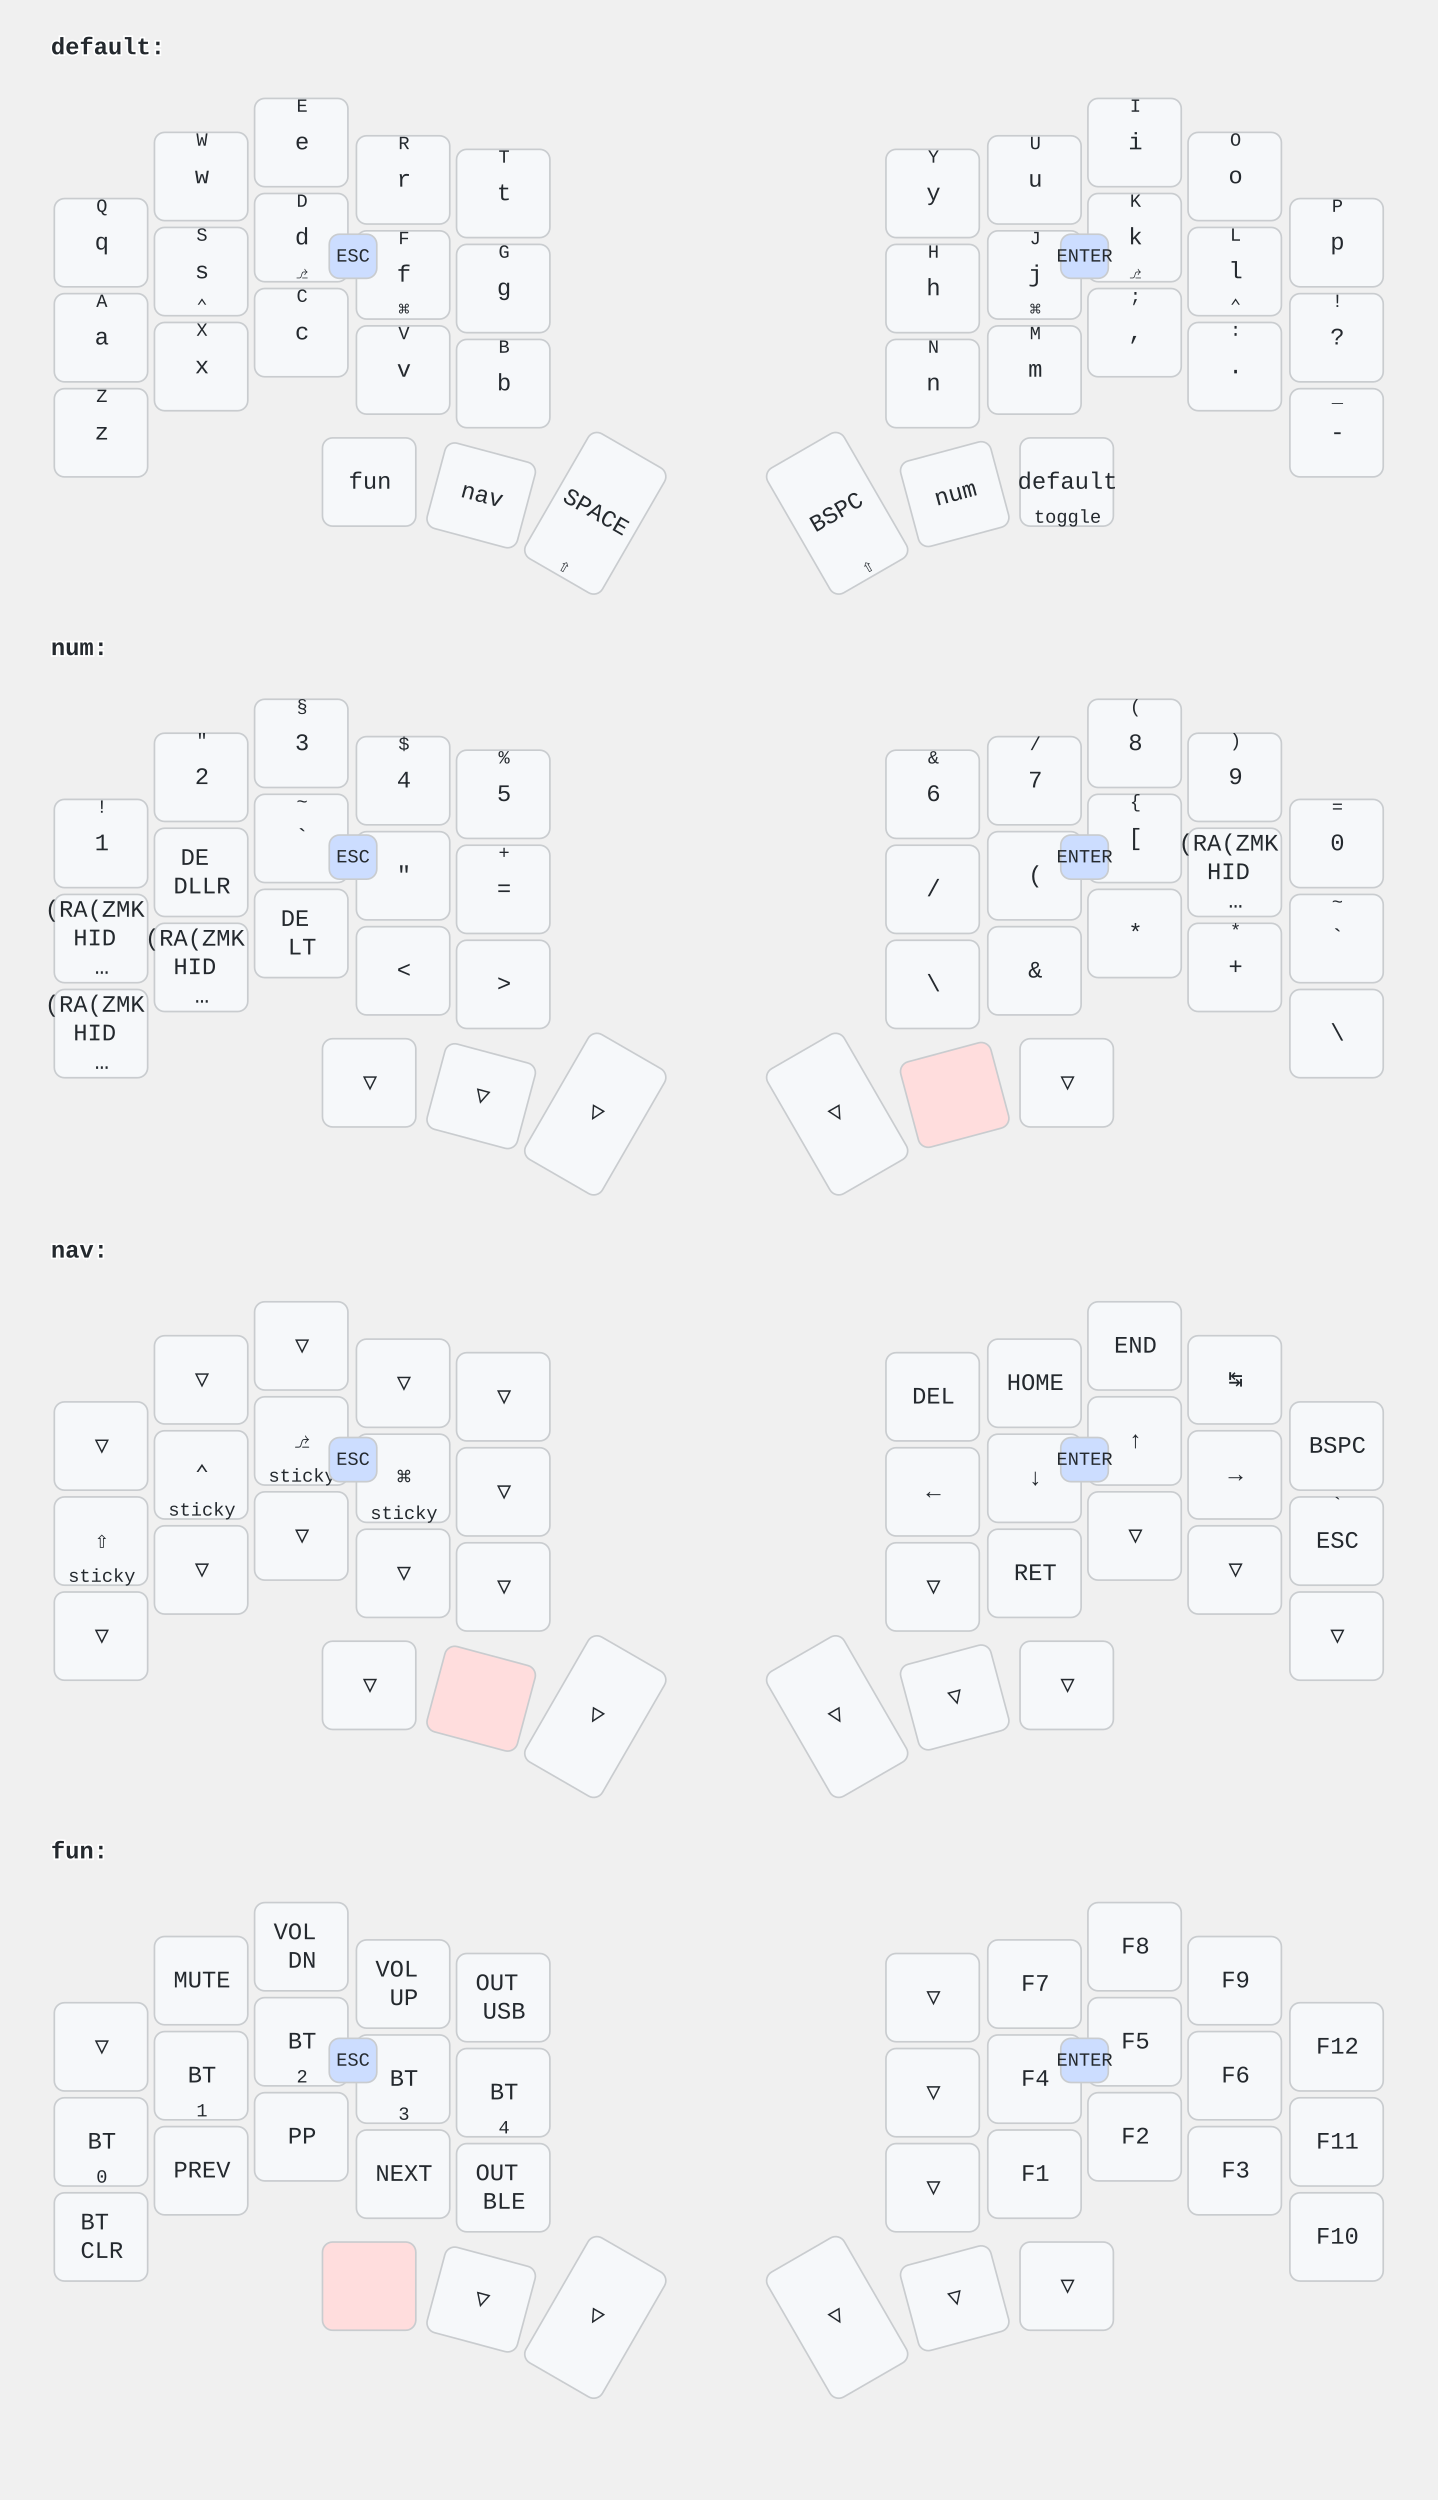
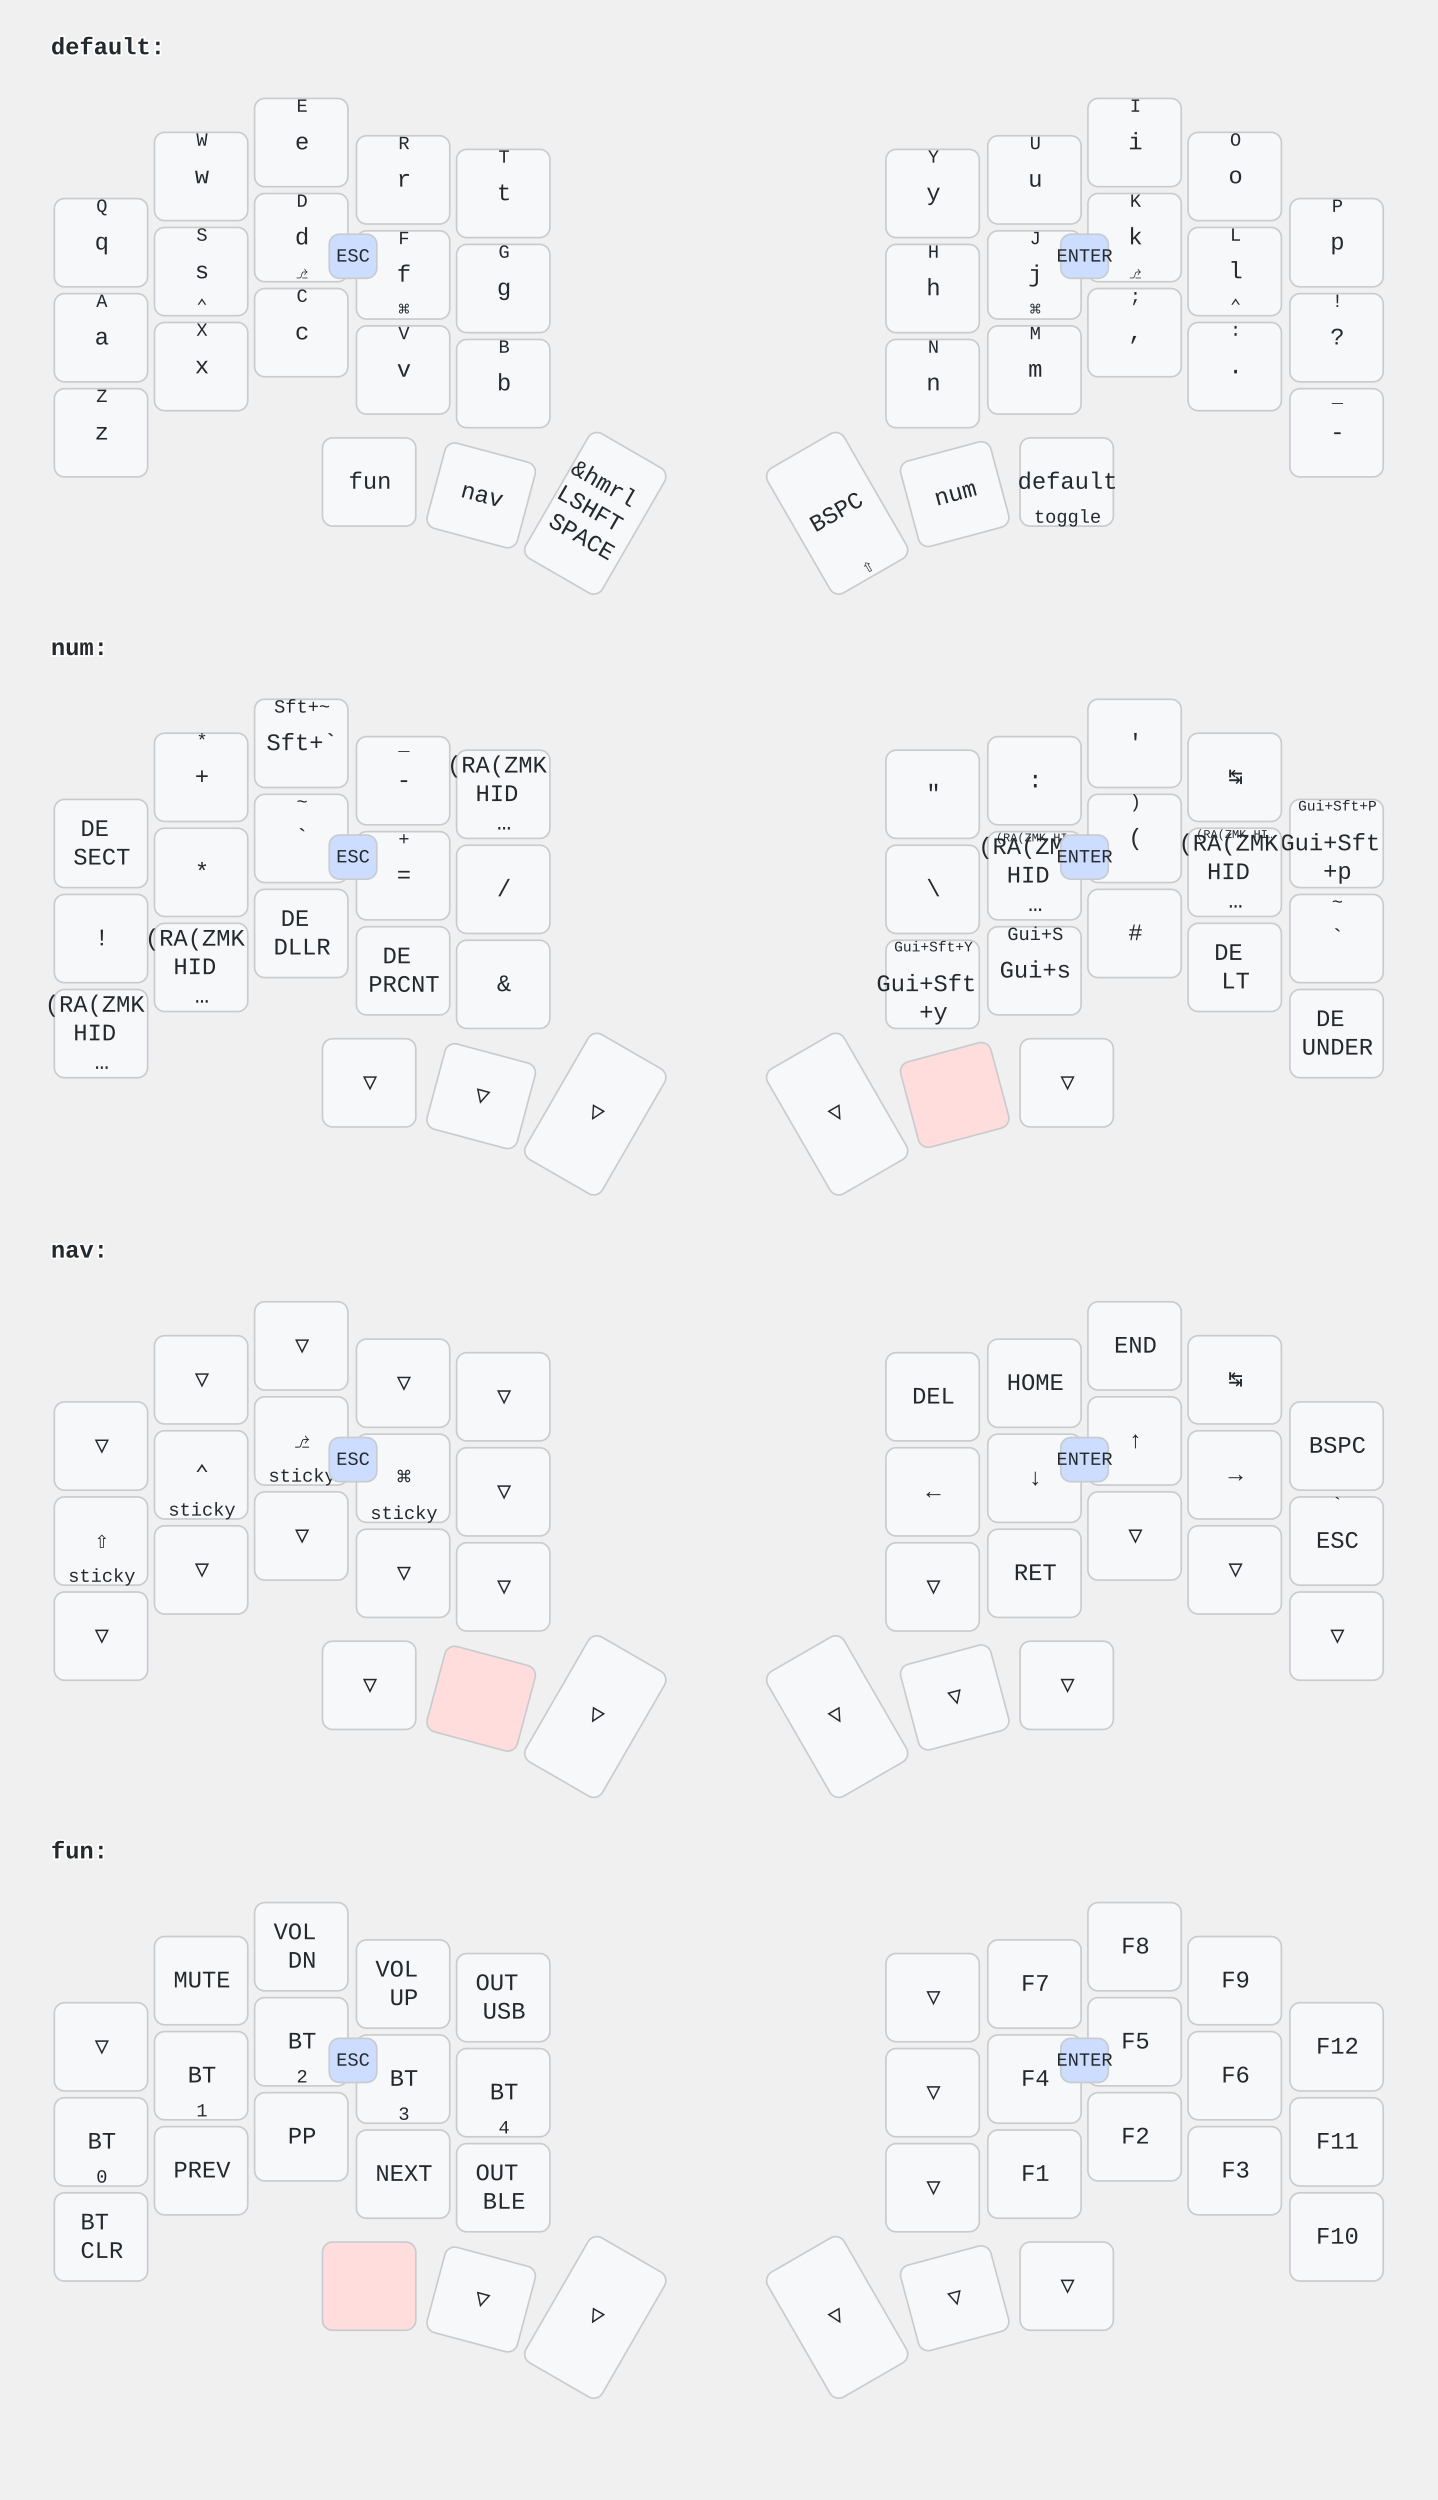
<svg xmlns="http://www.w3.org/2000/svg" width="847" height="1473" viewBox="0 0 847 1473" class="keymap">
  <style>/* font and background color specifications */
svg {
    font-family: SFMono-Regular,Consolas,Liberation Mono,Menlo,monospace;
    font-size: 14px;
    font-kerning: normal;
    text-rendering: optimizeLegibility;
    fill: #24292e;
}

/* default key styling */
rect {
    fill: #f6f8fa;
    stroke: #c9cccf;
    stroke-width: 1;
}

/* color accent for combo boxes */
rect.combo {
    fill: #cdf;
}

/* color accent for held keys */
rect.held, rect.combo.held {
    fill: #fdd;
}

/* color accent for ghost (optional) keys */
rect.ghost, rect.combo.ghost {
    fill: #ddd;
}

text {
    text-anchor: middle;
    dominant-baseline: middle;
}

/* styling for layer labels */
text.label {
    font-weight: bold;
    text-anchor: start;
    stroke: white;
    stroke-width: 2;
    paint-order: stroke;
}

/* styling for combo tap, and key hold/shifted label text */
text.combo, text.hold, text.shifted {
    font-size: 11px;
}

text.hold {
    text-anchor: middle;
    dominant-baseline: auto;
}

text.shifted {
    text-anchor: middle;
    dominant-baseline: hanging;
}

/* styling for hold/shifted label text in combo box */
text.combo.hold, text.combo.shifted {
    font-size: 8px;
}

/* styling for combo dendrons */
path {
    stroke-width: 1;
    stroke: gray;
    fill: none;
}
</style>
  <g transform="translate(30, 0)" class="layer-default">
    <text x="0" y="28" class="label" id="default">default:</text>
    <g transform="translate(0, 56)">
      <g transform="translate(30, 87)" class="key keypos-0">
        <rect rx="6" ry="6" x="-28" y="-26" width="55" height="52" class="key" />
        <text x="0" y="0" class="key tap">q</text>
        <text x="0" y="-24" class="key shifted">Q</text>
      </g>
      <g transform="translate(89, 48)" class="key keypos-1">
        <rect rx="6" ry="6" x="-28" y="-26" width="55" height="52" class="key" />
        <text x="0" y="0" class="key tap">w</text>
        <text x="0" y="-24" class="key shifted">W</text>
      </g>
      <g transform="translate(148, 28)" class="key keypos-2">
        <rect rx="6" ry="6" x="-28" y="-26" width="55" height="52" class="key" />
        <text x="0" y="0" class="key tap">e</text>
        <text x="0" y="-24" class="key shifted">E</text>
      </g>
      <g transform="translate(208, 50)" class="key keypos-3">
        <rect rx="6" ry="6" x="-28" y="-26" width="55" height="52" class="key" />
        <text x="0" y="0" class="key tap">r</text>
        <text x="0" y="-24" class="key shifted">R</text>
      </g>
      <g transform="translate(267, 58)" class="key keypos-4">
        <rect rx="6" ry="6" x="-28" y="-26" width="55" height="52" class="key" />
        <text x="0" y="0" class="key tap">t</text>
        <text x="0" y="-24" class="key shifted">T</text>
      </g>
      <g transform="translate(520, 58)" class="key keypos-5">
        <rect rx="6" ry="6" x="-28" y="-26" width="55" height="52" class="key" />
        <text x="0" y="0" class="key tap">y</text>
        <text x="0" y="-24" class="key shifted">Y</text>
      </g>
      <g transform="translate(580, 50)" class="key keypos-6">
        <rect rx="6" ry="6" x="-28" y="-26" width="55" height="52" class="key" />
        <text x="0" y="0" class="key tap">u</text>
        <text x="0" y="-24" class="key shifted">U</text>
      </g>
      <g transform="translate(639, 28)" class="key keypos-7">
        <rect rx="6" ry="6" x="-28" y="-26" width="55" height="52" class="key" />
        <text x="0" y="0" class="key tap">i</text>
        <text x="0" y="-24" class="key shifted">I</text>
      </g>
      <g transform="translate(698, 48)" class="key keypos-8">
        <rect rx="6" ry="6" x="-28" y="-26" width="55" height="52" class="key" />
        <text x="0" y="0" class="key tap">o</text>
        <text x="0" y="-24" class="key shifted">O</text>
      </g>
      <g transform="translate(758, 87)" class="key keypos-9">
        <rect rx="6" ry="6" x="-28" y="-26" width="55" height="52" class="key" />
        <text x="0" y="0" class="key tap">p</text>
        <text x="0" y="-24" class="key shifted">P</text>
      </g>
      <g transform="translate(30, 143)" class="key keypos-10">
        <rect rx="6" ry="6" x="-28" y="-26" width="55" height="52" class="key" />
        <text x="0" y="0" class="key tap">a</text>
        <text x="0" y="-24" class="key shifted">A</text>
      </g>
      <g transform="translate(89, 104)" class="key keypos-11">
        <rect rx="6" ry="6" x="-28" y="-26" width="55" height="52" class="key" />
        <text x="0" y="0" class="key tap">s</text>
        <text x="0" y="24" class="key hold">⌃</text>
        <text x="0" y="-24" class="key shifted">S</text>
      </g>
      <g transform="translate(148, 84)" class="key keypos-12">
        <rect rx="6" ry="6" x="-28" y="-26" width="55" height="52" class="key" />
        <text x="0" y="0" class="key tap">d</text>
        <text x="0" y="24" class="key hold">⎇</text>
        <text x="0" y="-24" class="key shifted">D</text>
      </g>
      <g transform="translate(208, 106)" class="key keypos-13">
        <rect rx="6" ry="6" x="-28" y="-26" width="55" height="52" class="key" />
        <text x="0" y="0" class="key tap">f</text>
        <text x="0" y="24" class="key hold">⌘</text>
        <text x="0" y="-24" class="key shifted">F</text>
      </g>
      <g transform="translate(267, 114)" class="key keypos-14">
        <rect rx="6" ry="6" x="-28" y="-26" width="55" height="52" class="key" />
        <text x="0" y="0" class="key tap">g</text>
        <text x="0" y="-24" class="key shifted">G</text>
      </g>
      <g transform="translate(520, 114)" class="key keypos-15">
        <rect rx="6" ry="6" x="-28" y="-26" width="55" height="52" class="key" />
        <text x="0" y="0" class="key tap">h</text>
        <text x="0" y="-24" class="key shifted">H</text>
      </g>
      <g transform="translate(580, 106)" class="key keypos-16">
        <rect rx="6" ry="6" x="-28" y="-26" width="55" height="52" class="key" />
        <text x="0" y="0" class="key tap">j</text>
        <text x="0" y="24" class="key hold">⌘</text>
        <text x="0" y="-24" class="key shifted">J</text>
      </g>
      <g transform="translate(639, 84)" class="key keypos-17">
        <rect rx="6" ry="6" x="-28" y="-26" width="55" height="52" class="key" />
        <text x="0" y="0" class="key tap">k</text>
        <text x="0" y="24" class="key hold">⎇</text>
        <text x="0" y="-24" class="key shifted">K</text>
      </g>
      <g transform="translate(698, 104)" class="key keypos-18">
        <rect rx="6" ry="6" x="-28" y="-26" width="55" height="52" class="key" />
        <text x="0" y="0" class="key tap">l</text>
        <text x="0" y="24" class="key hold">⌃</text>
        <text x="0" y="-24" class="key shifted">L</text>
      </g>
      <g transform="translate(758, 143)" class="key keypos-19">
        <rect rx="6" ry="6" x="-28" y="-26" width="55" height="52" class="key" />
        <text x="0" y="0" class="key tap">?</text>
        <text x="0" y="-24" class="key shifted">!</text>
      </g>
      <g transform="translate(30, 199)" class="key keypos-20">
        <rect rx="6" ry="6" x="-28" y="-26" width="55" height="52" class="key" />
        <text x="0" y="0" class="key tap">z</text>
        <text x="0" y="-24" class="key shifted">Z</text>
      </g>
      <g transform="translate(89, 160)" class="key keypos-21">
        <rect rx="6" ry="6" x="-28" y="-26" width="55" height="52" class="key" />
        <text x="0" y="0" class="key tap">x</text>
        <text x="0" y="-24" class="key shifted">X</text>
      </g>
      <g transform="translate(148, 140)" class="key keypos-22">
        <rect rx="6" ry="6" x="-28" y="-26" width="55" height="52" class="key" />
        <text x="0" y="0" class="key tap">c</text>
        <text x="0" y="-24" class="key shifted">C</text>
      </g>
      <g transform="translate(208, 162)" class="key keypos-23">
        <rect rx="6" ry="6" x="-28" y="-26" width="55" height="52" class="key" />
        <text x="0" y="0" class="key tap">v</text>
        <text x="0" y="-24" class="key shifted">V</text>
      </g>
      <g transform="translate(267, 170)" class="key keypos-24">
        <rect rx="6" ry="6" x="-28" y="-26" width="55" height="52" class="key" />
        <text x="0" y="0" class="key tap">b</text>
        <text x="0" y="-24" class="key shifted">B</text>
      </g>
      <g transform="translate(520, 170)" class="key keypos-25">
        <rect rx="6" ry="6" x="-28" y="-26" width="55" height="52" class="key" />
        <text x="0" y="0" class="key tap">n</text>
        <text x="0" y="-24" class="key shifted">N</text>
      </g>
      <g transform="translate(580, 162)" class="key keypos-26">
        <rect rx="6" ry="6" x="-28" y="-26" width="55" height="52" class="key" />
        <text x="0" y="0" class="key tap">m</text>
        <text x="0" y="-24" class="key shifted">M</text>
      </g>
      <g transform="translate(639, 140)" class="key keypos-27">
        <rect rx="6" ry="6" x="-28" y="-26" width="55" height="52" class="key" />
        <text x="0" y="0" class="key tap">,</text>
        <text x="0" y="-24" class="key shifted">;</text>
      </g>
      <g transform="translate(698, 160)" class="key keypos-28">
        <rect rx="6" ry="6" x="-28" y="-26" width="55" height="52" class="key" />
        <text x="0" y="0" class="key tap">.</text>
        <text x="0" y="-24" class="key shifted">:</text>
      </g>
      <g transform="translate(758, 199)" class="key keypos-29">
        <rect rx="6" ry="6" x="-28" y="-26" width="55" height="52" class="key" />
        <text x="0" y="0" class="key tap">-</text>
        <text x="0" y="-24" class="key shifted">_</text>
      </g>
      <g transform="translate(188, 228)" class="key keypos-30">
        <rect rx="6" ry="6" x="-28" y="-26" width="55" height="52" class="key" />
        <a href="#fun">
          <text x="0" y="0" class="key tap layer-activator">fun</text>
        </a>
      </g>
      <g transform="translate(254, 236) rotate(15.0)" class="key keypos-31">
        <rect rx="6" ry="6" x="-28" y="-26" width="55" height="52" class="key" />
        <a href="#nav">
          <text x="0" y="0" class="key tap layer-activator">nav</text>
        </a>
      </g>
      <g transform="translate(321, 246) rotate(30.0)" class="key keypos-32">
        <rect rx="6" ry="6" x="-26" y="-42" width="52" height="85" class="key" />
-         <text x="0" y="0" class="key tap">SPACE</text>
-         <text x="0" y="40" class="key hold">⇧</text>
+         <text x="0" y="0" class="key tap">
+           <tspan x="0" dy="-1.2em">&amp;hmrl</tspan>
+           <tspan x="0" dy="1.2em">LSHFT</tspan>
+           <tspan x="0" dy="1.2em">SPACE</tspan>
+         </text>
      </g>
      <g transform="translate(463, 246) rotate(-30.0)" class="key keypos-33">
        <rect rx="6" ry="6" x="-26" y="-42" width="52" height="85" class="key" />
        <text x="0" y="0" class="key tap">BSPC</text>
        <text x="0" y="40" class="key hold">⇧</text>
      </g>
      <g transform="translate(533, 235) rotate(-15.0)" class="key keypos-34">
        <rect rx="6" ry="6" x="-28" y="-26" width="55" height="52" class="key" />
        <a href="#num">
          <text x="0" y="0" class="key tap layer-activator">num</text>
        </a>
      </g>
      <g transform="translate(599, 228)" class="key keypos-35">
        <rect rx="6" ry="6" x="-28" y="-26" width="55" height="52" class="key" />
        <a href="#default">
          <text x="0" y="0" class="key tap layer-activator">default</text>
        </a>
        <text x="0" y="24" class="key hold">toggle</text>
      </g>
      <g class="combo combopos-0">
        <rect rx="6" ry="6" x="164" y="82" width="28" height="26" class="combo" />
        <text x="178" y="95" class="combo tap">ESC</text>
      </g>
      <g class="combo combopos-1">
        <rect rx="6" ry="6" x="595" y="82" width="28" height="26" class="combo" />
        <text x="609" y="95" class="combo tap">ENTER</text>
      </g>
    </g>
  </g>
  <g transform="translate(30, 354)" class="layer-num">
    <text x="0" y="28" class="label" id="num">num:</text>
    <g transform="translate(0, 56)">
      <g transform="translate(30, 87)" class="key keypos-0">
        <rect rx="6" ry="6" x="-28" y="-26" width="55" height="52" class="key" />
-         <text x="0" y="0" class="key tap">1</text>
-         <text x="0" y="-24" class="key shifted">!</text>
+         <text x="0" y="0" class="key tap">
+           <tspan x="0" dy="-0.6em">DE</tspan>
+           <tspan x="0" dy="1.2em">SECT</tspan>
+         </text>
      </g>
      <g transform="translate(89, 48)" class="key keypos-1">
        <rect rx="6" ry="6" x="-28" y="-26" width="55" height="52" class="key" />
-         <text x="0" y="0" class="key tap">2</text>
-         <text x="0" y="-24" class="key shifted">"</text>
+         <text x="0" y="0" class="key tap">+</text>
+         <text x="0" y="-24" class="key shifted">*</text>
      </g>
      <g transform="translate(148, 28)" class="key keypos-2">
        <rect rx="6" ry="6" x="-28" y="-26" width="55" height="52" class="key" />
-         <text x="0" y="0" class="key tap">3</text>
-         <text x="0" y="-24" class="key shifted">§</text>
+         <text x="0" y="0" class="key tap">Sft+`</text>
+         <text x="0" y="-24" class="key shifted">Sft+~</text>
      </g>
      <g transform="translate(208, 50)" class="key keypos-3">
        <rect rx="6" ry="6" x="-28" y="-26" width="55" height="52" class="key" />
-         <text x="0" y="0" class="key tap">4</text>
-         <text x="0" y="-24" class="key shifted">$</text>
+         <text x="0" y="0" class="key tap">-</text>
+         <text x="0" y="-24" class="key shifted">_</text>
      </g>
      <g transform="translate(267, 58)" class="key keypos-4">
-         <rect rx="6" ry="6" x="-28" y="-26" width="55" height="52" class="key" />
-         <text x="0" y="0" class="key tap">5</text>
-         <text x="0" y="-24" class="key shifted">%</text>
-       </g>
-       <g transform="translate(520, 58)" class="key keypos-5">
-         <rect rx="6" ry="6" x="-28" y="-26" width="55" height="52" class="key" />
-         <text x="0" y="0" class="key tap">6</text>
-         <text x="0" y="-24" class="key shifted">&amp;</text>
-       </g>
-       <g transform="translate(580, 50)" class="key keypos-6">
-         <rect rx="6" ry="6" x="-28" y="-26" width="55" height="52" class="key" />
-         <text x="0" y="0" class="key tap">7</text>
-         <text x="0" y="-24" class="key shifted">/</text>
-       </g>
-       <g transform="translate(639, 28)" class="key keypos-7">
-         <rect rx="6" ry="6" x="-28" y="-26" width="55" height="52" class="key" />
-         <text x="0" y="0" class="key tap">8</text>
-         <text x="0" y="-24" class="key shifted">(</text>
-       </g>
-       <g transform="translate(698, 48)" class="key keypos-8">
-         <rect rx="6" ry="6" x="-28" y="-26" width="55" height="52" class="key" />
-         <text x="0" y="0" class="key tap">9</text>
-         <text x="0" y="-24" class="key shifted">)</text>
-       </g>
-       <g transform="translate(758, 87)" class="key keypos-9">
-         <rect rx="6" ry="6" x="-28" y="-26" width="55" height="52" class="key" />
-         <text x="0" y="0" class="key tap">0</text>
-         <text x="0" y="-24" class="key shifted">=</text>
-       </g>
-       <g transform="translate(30, 143)" class="key keypos-10">
        <rect rx="6" ry="6" x="-28" y="-26" width="55" height="52" class="key" />
        <text x="0" y="0" class="key tap">
          <tspan x="0" dy="-1.2em">(RA(ZMK</tspan>
          <tspan x="0" dy="1.2em">HID</tspan>
          <tspan x="0" dy="1.2em">…</tspan>
        </text>
      </g>
+       <g transform="translate(520, 58)" class="key keypos-5">
+         <rect rx="6" ry="6" x="-28" y="-26" width="55" height="52" class="key" />
+         <text x="0" y="0" class="key tap">"</text>
+       </g>
+       <g transform="translate(580, 50)" class="key keypos-6">
+         <rect rx="6" ry="6" x="-28" y="-26" width="55" height="52" class="key" />
+         <text x="0" y="0" class="key tap">:</text>
+       </g>
+       <g transform="translate(639, 28)" class="key keypos-7">
+         <rect rx="6" ry="6" x="-28" y="-26" width="55" height="52" class="key" />
+         <text x="0" y="0" class="key tap">'</text>
+       </g>
+       <g transform="translate(698, 48)" class="key keypos-8">
+         <rect rx="6" ry="6" x="-28" y="-26" width="55" height="52" class="key" />
+         <text x="0" y="0" class="key tap">↹</text>
+       </g>
+       <g transform="translate(758, 87)" class="key keypos-9">
+         <rect rx="6" ry="6" x="-28" y="-26" width="55" height="52" class="key" />
+         <text x="0" y="0" class="key tap">
+           <tspan x="0" dy="-0.0em">Gui+Sft</tspan>
+           <tspan x="0" dy="1.2em">+p</tspan>
+         </text>
+         <text x="0" y="-24" class="key shifted">
+           <tspan style="font-size: 78%">Gui+Sft+P</tspan>
+         </text>
+       </g>
+       <g transform="translate(30, 143)" class="key keypos-10">
+         <rect rx="6" ry="6" x="-28" y="-26" width="55" height="52" class="key" />
+         <text x="0" y="0" class="key tap">!</text>
+       </g>
      <g transform="translate(89, 104)" class="key keypos-11">
        <rect rx="6" ry="6" x="-28" y="-26" width="55" height="52" class="key" />
-         <text x="0" y="0" class="key tap">
-           <tspan x="0" dy="-0.6em">DE</tspan>
-           <tspan x="0" dy="1.2em">DLLR</tspan>
-         </text>
+         <text x="0" y="0" class="key tap">*</text>
      </g>
      <g transform="translate(148, 84)" class="key keypos-12">
        <rect rx="6" ry="6" x="-28" y="-26" width="55" height="52" class="key" />
        <text x="0" y="0" class="key tap">`</text>
        <text x="0" y="-24" class="key shifted">~</text>
      </g>
      <g transform="translate(208, 106)" class="key keypos-13">
        <rect rx="6" ry="6" x="-28" y="-26" width="55" height="52" class="key" />
-         <text x="0" y="0" class="key tap">"</text>
-       </g>
-       <g transform="translate(267, 114)" class="key keypos-14">
-         <rect rx="6" ry="6" x="-28" y="-26" width="55" height="52" class="key" />
        <text x="0" y="0" class="key tap">=</text>
        <text x="0" y="-24" class="key shifted">+</text>
      </g>
+       <g transform="translate(267, 114)" class="key keypos-14">
+         <rect rx="6" ry="6" x="-28" y="-26" width="55" height="52" class="key" />
+         <text x="0" y="0" class="key tap">/</text>
+       </g>
      <g transform="translate(520, 114)" class="key keypos-15">
        <rect rx="6" ry="6" x="-28" y="-26" width="55" height="52" class="key" />
-         <text x="0" y="0" class="key tap">/</text>
+         <text x="0" y="0" class="key tap">\</text>
      </g>
      <g transform="translate(580, 106)" class="key keypos-16">
-         <rect rx="6" ry="6" x="-28" y="-26" width="55" height="52" class="key" />
-         <text x="0" y="0" class="key tap">(</text>
-       </g>
-       <g transform="translate(639, 84)" class="key keypos-17">
-         <rect rx="6" ry="6" x="-28" y="-26" width="55" height="52" class="key" />
-         <text x="0" y="0" class="key tap">[</text>
-         <text x="0" y="-24" class="key shifted">{</text>
-       </g>
-       <g transform="translate(698, 104)" class="key keypos-18">
        <rect rx="6" ry="6" x="-28" y="-26" width="55" height="52" class="key" />
        <text x="0" y="0" class="key tap">
          <tspan x="0" dy="-1.2em">(RA(ZMK</tspan>
          <tspan x="0" dy="1.2em">HID</tspan>
          <tspan x="0" dy="1.2em">…</tspan>
        </text>
-       </g>
-       <g transform="translate(758, 143)" class="key keypos-19">
-         <rect rx="6" ry="6" x="-28" y="-26" width="55" height="52" class="key" />
-         <text x="0" y="0" class="key tap">`</text>
-         <text x="0" y="-24" class="key shifted">~</text>
-       </g>
-       <g transform="translate(30, 199)" class="key keypos-20">
+         <text x="0" y="-24" class="key shifted">
+           <tspan style="font-size: 64%">(RA(ZMK HI…</tspan>
+         </text>
+       </g>
+       <g transform="translate(639, 84)" class="key keypos-17">
+         <rect rx="6" ry="6" x="-28" y="-26" width="55" height="52" class="key" />
+         <text x="0" y="0" class="key tap">(</text>
+         <text x="0" y="-24" class="key shifted">)</text>
+       </g>
+       <g transform="translate(698, 104)" class="key keypos-18">
        <rect rx="6" ry="6" x="-28" y="-26" width="55" height="52" class="key" />
        <text x="0" y="0" class="key tap">
          <tspan x="0" dy="-1.2em">(RA(ZMK</tspan>
          <tspan x="0" dy="1.2em">HID</tspan>
          <tspan x="0" dy="1.2em">…</tspan>
        </text>
-       </g>
-       <g transform="translate(89, 160)" class="key keypos-21">
+         <text x="0" y="-24" class="key shifted">
+           <tspan style="font-size: 64%">(RA(ZMK HI…</tspan>
+         </text>
+       </g>
+       <g transform="translate(758, 143)" class="key keypos-19">
+         <rect rx="6" ry="6" x="-28" y="-26" width="55" height="52" class="key" />
+         <text x="0" y="0" class="key tap">`</text>
+         <text x="0" y="-24" class="key shifted">~</text>
+       </g>
+       <g transform="translate(30, 199)" class="key keypos-20">
        <rect rx="6" ry="6" x="-28" y="-26" width="55" height="52" class="key" />
        <text x="0" y="0" class="key tap">
          <tspan x="0" dy="-1.2em">(RA(ZMK</tspan>
          <tspan x="0" dy="1.2em">HID</tspan>
          <tspan x="0" dy="1.2em">…</tspan>
        </text>
      </g>
+       <g transform="translate(89, 160)" class="key keypos-21">
+         <rect rx="6" ry="6" x="-28" y="-26" width="55" height="52" class="key" />
+         <text x="0" y="0" class="key tap">
+           <tspan x="0" dy="-1.2em">(RA(ZMK</tspan>
+           <tspan x="0" dy="1.2em">HID</tspan>
+           <tspan x="0" dy="1.2em">…</tspan>
+         </text>
+       </g>
      <g transform="translate(148, 140)" class="key keypos-22">
+         <rect rx="6" ry="6" x="-28" y="-26" width="55" height="52" class="key" />
+         <text x="0" y="0" class="key tap">
+           <tspan x="0" dy="-0.6em">DE</tspan>
+           <tspan x="0" dy="1.2em">DLLR</tspan>
+         </text>
+       </g>
+       <g transform="translate(208, 162)" class="key keypos-23">
+         <rect rx="6" ry="6" x="-28" y="-26" width="55" height="52" class="key" />
+         <text x="0" y="0" class="key tap">
+           <tspan x="0" dy="-0.6em">DE</tspan>
+           <tspan x="0" dy="1.2em">PRCNT</tspan>
+         </text>
+       </g>
+       <g transform="translate(267, 170)" class="key keypos-24">
+         <rect rx="6" ry="6" x="-28" y="-26" width="55" height="52" class="key" />
+         <text x="0" y="0" class="key tap">&amp;</text>
+       </g>
+       <g transform="translate(520, 170)" class="key keypos-25">
+         <rect rx="6" ry="6" x="-28" y="-26" width="55" height="52" class="key" />
+         <text x="0" y="0" class="key tap">
+           <tspan x="0" dy="-0.0em">Gui+Sft</tspan>
+           <tspan x="0" dy="1.2em">+y</tspan>
+         </text>
+         <text x="0" y="-24" class="key shifted">
+           <tspan style="font-size: 78%">Gui+Sft+Y</tspan>
+         </text>
+       </g>
+       <g transform="translate(580, 162)" class="key keypos-26">
+         <rect rx="6" ry="6" x="-28" y="-26" width="55" height="52" class="key" />
+         <text x="0" y="0" class="key tap">Gui+s</text>
+         <text x="0" y="-24" class="key shifted">Gui+S</text>
+       </g>
+       <g transform="translate(639, 140)" class="key keypos-27">
+         <rect rx="6" ry="6" x="-28" y="-26" width="55" height="52" class="key" />
+         <text x="0" y="0" class="key tap">#</text>
+       </g>
+       <g transform="translate(698, 160)" class="key keypos-28">
        <rect rx="6" ry="6" x="-28" y="-26" width="55" height="52" class="key" />
        <text x="0" y="0" class="key tap">
          <tspan x="0" dy="-0.6em">DE</tspan>
          <tspan x="0" dy="1.2em">LT</tspan>
        </text>
      </g>
-       <g transform="translate(208, 162)" class="key keypos-23">
-         <rect rx="6" ry="6" x="-28" y="-26" width="55" height="52" class="key" />
-         <text x="0" y="0" class="key tap">&lt;</text>
-       </g>
-       <g transform="translate(267, 170)" class="key keypos-24">
-         <rect rx="6" ry="6" x="-28" y="-26" width="55" height="52" class="key" />
-         <text x="0" y="0" class="key tap">&gt;</text>
-       </g>
-       <g transform="translate(520, 170)" class="key keypos-25">
-         <rect rx="6" ry="6" x="-28" y="-26" width="55" height="52" class="key" />
-         <text x="0" y="0" class="key tap">\</text>
-       </g>
-       <g transform="translate(580, 162)" class="key keypos-26">
-         <rect rx="6" ry="6" x="-28" y="-26" width="55" height="52" class="key" />
-         <text x="0" y="0" class="key tap">&amp;</text>
-       </g>
-       <g transform="translate(639, 140)" class="key keypos-27">
-         <rect rx="6" ry="6" x="-28" y="-26" width="55" height="52" class="key" />
-         <text x="0" y="0" class="key tap">*</text>
-       </g>
-       <g transform="translate(698, 160)" class="key keypos-28">
-         <rect rx="6" ry="6" x="-28" y="-26" width="55" height="52" class="key" />
-         <text x="0" y="0" class="key tap">+</text>
-         <text x="0" y="-24" class="key shifted">*</text>
-       </g>
      <g transform="translate(758, 199)" class="key keypos-29">
        <rect rx="6" ry="6" x="-28" y="-26" width="55" height="52" class="key" />
-         <text x="0" y="0" class="key tap">\</text>
+         <text x="0" y="0" class="key tap">
+           <tspan x="0" dy="-0.6em">DE</tspan>
+           <tspan x="0" dy="1.2em">UNDER</tspan>
+         </text>
      </g>
      <g transform="translate(188, 228)" class="key trans keypos-30">
        <rect rx="6" ry="6" x="-28" y="-26" width="55" height="52" class="key trans" />
        <text x="0" y="0" class="key trans tap">▽</text>
      </g>
      <g transform="translate(254, 236) rotate(15.0)" class="key trans keypos-31">
        <rect rx="6" ry="6" x="-28" y="-26" width="55" height="52" class="key trans" />
        <text x="0" y="0" class="key trans tap">▽</text>
      </g>
      <g transform="translate(321, 246) rotate(30.0)" class="key trans keypos-32">
        <rect rx="6" ry="6" x="-26" y="-42" width="52" height="85" class="key trans" />
        <text x="0" y="0" class="key trans tap">▽</text>
      </g>
      <g transform="translate(463, 246) rotate(-30.0)" class="key trans keypos-33">
        <rect rx="6" ry="6" x="-26" y="-42" width="52" height="85" class="key trans" />
        <text x="0" y="0" class="key trans tap">▽</text>
      </g>
      <g transform="translate(533, 235) rotate(-15.0)" class="key held keypos-34">
        <rect rx="6" ry="6" x="-28" y="-26" width="55" height="52" class="key held" />
      </g>
      <g transform="translate(599, 228)" class="key trans keypos-35">
        <rect rx="6" ry="6" x="-28" y="-26" width="55" height="52" class="key trans" />
        <text x="0" y="0" class="key trans tap">▽</text>
      </g>
      <g class="combo combopos-0">
        <rect rx="6" ry="6" x="164" y="82" width="28" height="26" class="combo" />
        <text x="178" y="95" class="combo tap">ESC</text>
      </g>
      <g class="combo combopos-1">
        <rect rx="6" ry="6" x="595" y="82" width="28" height="26" class="combo" />
        <text x="609" y="95" class="combo tap">ENTER</text>
      </g>
    </g>
  </g>
  <g transform="translate(30, 709)" class="layer-nav">
    <text x="0" y="28" class="label" id="nav">nav:</text>
    <g transform="translate(0, 56)">
      <g transform="translate(30, 87)" class="key trans keypos-0">
        <rect rx="6" ry="6" x="-28" y="-26" width="55" height="52" class="key trans" />
        <text x="0" y="0" class="key trans tap">▽</text>
      </g>
      <g transform="translate(89, 48)" class="key trans keypos-1">
        <rect rx="6" ry="6" x="-28" y="-26" width="55" height="52" class="key trans" />
        <text x="0" y="0" class="key trans tap">▽</text>
      </g>
      <g transform="translate(148, 28)" class="key trans keypos-2">
        <rect rx="6" ry="6" x="-28" y="-26" width="55" height="52" class="key trans" />
        <text x="0" y="0" class="key trans tap">▽</text>
      </g>
      <g transform="translate(208, 50)" class="key trans keypos-3">
        <rect rx="6" ry="6" x="-28" y="-26" width="55" height="52" class="key trans" />
        <text x="0" y="0" class="key trans tap">▽</text>
      </g>
      <g transform="translate(267, 58)" class="key trans keypos-4">
        <rect rx="6" ry="6" x="-28" y="-26" width="55" height="52" class="key trans" />
        <text x="0" y="0" class="key trans tap">▽</text>
      </g>
      <g transform="translate(520, 58)" class="key keypos-5">
        <rect rx="6" ry="6" x="-28" y="-26" width="55" height="52" class="key" />
        <text x="0" y="0" class="key tap">DEL</text>
      </g>
      <g transform="translate(580, 50)" class="key keypos-6">
        <rect rx="6" ry="6" x="-28" y="-26" width="55" height="52" class="key" />
        <text x="0" y="0" class="key tap">HOME</text>
      </g>
      <g transform="translate(639, 28)" class="key keypos-7">
        <rect rx="6" ry="6" x="-28" y="-26" width="55" height="52" class="key" />
        <text x="0" y="0" class="key tap">END</text>
      </g>
      <g transform="translate(698, 48)" class="key keypos-8">
        <rect rx="6" ry="6" x="-28" y="-26" width="55" height="52" class="key" />
        <text x="0" y="0" class="key tap">↹</text>
      </g>
      <g transform="translate(758, 87)" class="key keypos-9">
        <rect rx="6" ry="6" x="-28" y="-26" width="55" height="52" class="key" />
        <text x="0" y="0" class="key tap">BSPC</text>
      </g>
      <g transform="translate(30, 143)" class="key keypos-10">
        <rect rx="6" ry="6" x="-28" y="-26" width="55" height="52" class="key" />
        <text x="0" y="0" class="key tap">⇧</text>
        <text x="0" y="24" class="key hold">sticky</text>
      </g>
      <g transform="translate(89, 104)" class="key keypos-11">
        <rect rx="6" ry="6" x="-28" y="-26" width="55" height="52" class="key" />
        <text x="0" y="0" class="key tap">⌃</text>
        <text x="0" y="24" class="key hold">sticky</text>
      </g>
      <g transform="translate(148, 84)" class="key keypos-12">
        <rect rx="6" ry="6" x="-28" y="-26" width="55" height="52" class="key" />
        <text x="0" y="0" class="key tap">⎇</text>
        <text x="0" y="24" class="key hold">sticky</text>
      </g>
      <g transform="translate(208, 106)" class="key keypos-13">
        <rect rx="6" ry="6" x="-28" y="-26" width="55" height="52" class="key" />
        <text x="0" y="0" class="key tap">⌘</text>
        <text x="0" y="24" class="key hold">sticky</text>
      </g>
      <g transform="translate(267, 114)" class="key trans keypos-14">
        <rect rx="6" ry="6" x="-28" y="-26" width="55" height="52" class="key trans" />
        <text x="0" y="0" class="key trans tap">▽</text>
      </g>
      <g transform="translate(520, 114)" class="key keypos-15">
        <rect rx="6" ry="6" x="-28" y="-26" width="55" height="52" class="key" />
        <text x="0" y="0" class="key tap">←</text>
      </g>
      <g transform="translate(580, 106)" class="key keypos-16">
        <rect rx="6" ry="6" x="-28" y="-26" width="55" height="52" class="key" />
        <text x="0" y="0" class="key tap">↓</text>
      </g>
      <g transform="translate(639, 84)" class="key keypos-17">
        <rect rx="6" ry="6" x="-28" y="-26" width="55" height="52" class="key" />
        <text x="0" y="0" class="key tap">↑</text>
      </g>
      <g transform="translate(698, 104)" class="key keypos-18">
        <rect rx="6" ry="6" x="-28" y="-26" width="55" height="52" class="key" />
        <text x="0" y="0" class="key tap">→</text>
      </g>
      <g transform="translate(758, 143)" class="key keypos-19">
        <rect rx="6" ry="6" x="-28" y="-26" width="55" height="52" class="key" />
        <text x="0" y="0" class="key tap">ESC</text>
        <text x="0" y="-24" class="key shifted">`</text>
      </g>
      <g transform="translate(30, 199)" class="key trans keypos-20">
        <rect rx="6" ry="6" x="-28" y="-26" width="55" height="52" class="key trans" />
        <text x="0" y="0" class="key trans tap">▽</text>
      </g>
      <g transform="translate(89, 160)" class="key trans keypos-21">
        <rect rx="6" ry="6" x="-28" y="-26" width="55" height="52" class="key trans" />
        <text x="0" y="0" class="key trans tap">▽</text>
      </g>
      <g transform="translate(148, 140)" class="key trans keypos-22">
        <rect rx="6" ry="6" x="-28" y="-26" width="55" height="52" class="key trans" />
        <text x="0" y="0" class="key trans tap">▽</text>
      </g>
      <g transform="translate(208, 162)" class="key trans keypos-23">
        <rect rx="6" ry="6" x="-28" y="-26" width="55" height="52" class="key trans" />
        <text x="0" y="0" class="key trans tap">▽</text>
      </g>
      <g transform="translate(267, 170)" class="key trans keypos-24">
        <rect rx="6" ry="6" x="-28" y="-26" width="55" height="52" class="key trans" />
        <text x="0" y="0" class="key trans tap">▽</text>
      </g>
      <g transform="translate(520, 170)" class="key trans keypos-25">
        <rect rx="6" ry="6" x="-28" y="-26" width="55" height="52" class="key trans" />
        <text x="0" y="0" class="key trans tap">▽</text>
      </g>
      <g transform="translate(580, 162)" class="key keypos-26">
        <rect rx="6" ry="6" x="-28" y="-26" width="55" height="52" class="key" />
        <text x="0" y="0" class="key tap">RET</text>
      </g>
      <g transform="translate(639, 140)" class="key trans keypos-27">
        <rect rx="6" ry="6" x="-28" y="-26" width="55" height="52" class="key trans" />
        <text x="0" y="0" class="key trans tap">▽</text>
      </g>
      <g transform="translate(698, 160)" class="key trans keypos-28">
        <rect rx="6" ry="6" x="-28" y="-26" width="55" height="52" class="key trans" />
        <text x="0" y="0" class="key trans tap">▽</text>
      </g>
      <g transform="translate(758, 199)" class="key trans keypos-29">
        <rect rx="6" ry="6" x="-28" y="-26" width="55" height="52" class="key trans" />
        <text x="0" y="0" class="key trans tap">▽</text>
      </g>
      <g transform="translate(188, 228)" class="key trans keypos-30">
        <rect rx="6" ry="6" x="-28" y="-26" width="55" height="52" class="key trans" />
        <text x="0" y="0" class="key trans tap">▽</text>
      </g>
      <g transform="translate(254, 236) rotate(15.0)" class="key held keypos-31">
        <rect rx="6" ry="6" x="-28" y="-26" width="55" height="52" class="key held" />
      </g>
      <g transform="translate(321, 246) rotate(30.0)" class="key trans keypos-32">
        <rect rx="6" ry="6" x="-26" y="-42" width="52" height="85" class="key trans" />
        <text x="0" y="0" class="key trans tap">▽</text>
      </g>
      <g transform="translate(463, 246) rotate(-30.0)" class="key trans keypos-33">
        <rect rx="6" ry="6" x="-26" y="-42" width="52" height="85" class="key trans" />
        <text x="0" y="0" class="key trans tap">▽</text>
      </g>
      <g transform="translate(533, 235) rotate(-15.0)" class="key trans keypos-34">
        <rect rx="6" ry="6" x="-28" y="-26" width="55" height="52" class="key trans" />
        <text x="0" y="0" class="key trans tap">▽</text>
      </g>
      <g transform="translate(599, 228)" class="key trans keypos-35">
        <rect rx="6" ry="6" x="-28" y="-26" width="55" height="52" class="key trans" />
        <text x="0" y="0" class="key trans tap">▽</text>
      </g>
      <g class="combo combopos-0">
        <rect rx="6" ry="6" x="164" y="82" width="28" height="26" class="combo" />
        <text x="178" y="95" class="combo tap">ESC</text>
      </g>
      <g class="combo combopos-1">
        <rect rx="6" ry="6" x="595" y="82" width="28" height="26" class="combo" />
        <text x="609" y="95" class="combo tap">ENTER</text>
      </g>
    </g>
  </g>
  <g transform="translate(30, 1063)" class="layer-fun">
    <text x="0" y="28" class="label" id="fun">fun:</text>
    <g transform="translate(0, 56)">
      <g transform="translate(30, 87)" class="key trans keypos-0">
        <rect rx="6" ry="6" x="-28" y="-26" width="55" height="52" class="key trans" />
        <text x="0" y="0" class="key trans tap">▽</text>
      </g>
      <g transform="translate(89, 48)" class="key keypos-1">
        <rect rx="6" ry="6" x="-28" y="-26" width="55" height="52" class="key" />
        <text x="0" y="0" class="key tap">MUTE</text>
      </g>
      <g transform="translate(148, 28)" class="key keypos-2">
        <rect rx="6" ry="6" x="-28" y="-26" width="55" height="52" class="key" />
        <text x="0" y="0" class="key tap">
          <tspan x="0" dy="-0.6em">VOL</tspan>
          <tspan x="0" dy="1.2em">DN</tspan>
        </text>
      </g>
      <g transform="translate(208, 50)" class="key keypos-3">
        <rect rx="6" ry="6" x="-28" y="-26" width="55" height="52" class="key" />
        <text x="0" y="0" class="key tap">
          <tspan x="0" dy="-0.6em">VOL</tspan>
          <tspan x="0" dy="1.2em">UP</tspan>
        </text>
      </g>
      <g transform="translate(267, 58)" class="key keypos-4">
        <rect rx="6" ry="6" x="-28" y="-26" width="55" height="52" class="key" />
        <text x="0" y="0" class="key tap">
          <tspan x="0" dy="-0.6em">OUT</tspan>
          <tspan x="0" dy="1.2em">USB</tspan>
        </text>
      </g>
      <g transform="translate(520, 58)" class="key trans keypos-5">
        <rect rx="6" ry="6" x="-28" y="-26" width="55" height="52" class="key trans" />
        <text x="0" y="0" class="key trans tap">▽</text>
      </g>
      <g transform="translate(580, 50)" class="key keypos-6">
        <rect rx="6" ry="6" x="-28" y="-26" width="55" height="52" class="key" />
        <text x="0" y="0" class="key tap">F7</text>
      </g>
      <g transform="translate(639, 28)" class="key keypos-7">
        <rect rx="6" ry="6" x="-28" y="-26" width="55" height="52" class="key" />
        <text x="0" y="0" class="key tap">F8</text>
      </g>
      <g transform="translate(698, 48)" class="key keypos-8">
        <rect rx="6" ry="6" x="-28" y="-26" width="55" height="52" class="key" />
        <text x="0" y="0" class="key tap">F9</text>
      </g>
      <g transform="translate(758, 87)" class="key keypos-9">
        <rect rx="6" ry="6" x="-28" y="-26" width="55" height="52" class="key" />
        <text x="0" y="0" class="key tap">F12</text>
      </g>
      <g transform="translate(30, 143)" class="key keypos-10">
        <rect rx="6" ry="6" x="-28" y="-26" width="55" height="52" class="key" />
        <text x="0" y="0" class="key tap">BT</text>
        <text x="0" y="24" class="key hold">0</text>
      </g>
      <g transform="translate(89, 104)" class="key keypos-11">
        <rect rx="6" ry="6" x="-28" y="-26" width="55" height="52" class="key" />
        <text x="0" y="0" class="key tap">BT</text>
        <text x="0" y="24" class="key hold">1</text>
      </g>
      <g transform="translate(148, 84)" class="key keypos-12">
        <rect rx="6" ry="6" x="-28" y="-26" width="55" height="52" class="key" />
        <text x="0" y="0" class="key tap">BT</text>
        <text x="0" y="24" class="key hold">2</text>
      </g>
      <g transform="translate(208, 106)" class="key keypos-13">
        <rect rx="6" ry="6" x="-28" y="-26" width="55" height="52" class="key" />
        <text x="0" y="0" class="key tap">BT</text>
        <text x="0" y="24" class="key hold">3</text>
      </g>
      <g transform="translate(267, 114)" class="key keypos-14">
        <rect rx="6" ry="6" x="-28" y="-26" width="55" height="52" class="key" />
        <text x="0" y="0" class="key tap">BT</text>
        <text x="0" y="24" class="key hold">4</text>
      </g>
      <g transform="translate(520, 114)" class="key trans keypos-15">
        <rect rx="6" ry="6" x="-28" y="-26" width="55" height="52" class="key trans" />
        <text x="0" y="0" class="key trans tap">▽</text>
      </g>
      <g transform="translate(580, 106)" class="key keypos-16">
        <rect rx="6" ry="6" x="-28" y="-26" width="55" height="52" class="key" />
        <text x="0" y="0" class="key tap">F4</text>
      </g>
      <g transform="translate(639, 84)" class="key keypos-17">
        <rect rx="6" ry="6" x="-28" y="-26" width="55" height="52" class="key" />
        <text x="0" y="0" class="key tap">F5</text>
      </g>
      <g transform="translate(698, 104)" class="key keypos-18">
        <rect rx="6" ry="6" x="-28" y="-26" width="55" height="52" class="key" />
        <text x="0" y="0" class="key tap">F6</text>
      </g>
      <g transform="translate(758, 143)" class="key keypos-19">
        <rect rx="6" ry="6" x="-28" y="-26" width="55" height="52" class="key" />
        <text x="0" y="0" class="key tap">F11</text>
      </g>
      <g transform="translate(30, 199)" class="key keypos-20">
        <rect rx="6" ry="6" x="-28" y="-26" width="55" height="52" class="key" />
        <text x="0" y="0" class="key tap">
          <tspan x="0" dy="-0.6em">BT</tspan>
          <tspan x="0" dy="1.2em">CLR</tspan>
        </text>
      </g>
      <g transform="translate(89, 160)" class="key keypos-21">
        <rect rx="6" ry="6" x="-28" y="-26" width="55" height="52" class="key" />
        <text x="0" y="0" class="key tap">PREV</text>
      </g>
      <g transform="translate(148, 140)" class="key keypos-22">
        <rect rx="6" ry="6" x="-28" y="-26" width="55" height="52" class="key" />
        <text x="0" y="0" class="key tap">PP</text>
      </g>
      <g transform="translate(208, 162)" class="key keypos-23">
        <rect rx="6" ry="6" x="-28" y="-26" width="55" height="52" class="key" />
        <text x="0" y="0" class="key tap">NEXT</text>
      </g>
      <g transform="translate(267, 170)" class="key keypos-24">
        <rect rx="6" ry="6" x="-28" y="-26" width="55" height="52" class="key" />
        <text x="0" y="0" class="key tap">
          <tspan x="0" dy="-0.6em">OUT</tspan>
          <tspan x="0" dy="1.2em">BLE</tspan>
        </text>
      </g>
      <g transform="translate(520, 170)" class="key trans keypos-25">
        <rect rx="6" ry="6" x="-28" y="-26" width="55" height="52" class="key trans" />
        <text x="0" y="0" class="key trans tap">▽</text>
      </g>
      <g transform="translate(580, 162)" class="key keypos-26">
        <rect rx="6" ry="6" x="-28" y="-26" width="55" height="52" class="key" />
        <text x="0" y="0" class="key tap">F1</text>
      </g>
      <g transform="translate(639, 140)" class="key keypos-27">
        <rect rx="6" ry="6" x="-28" y="-26" width="55" height="52" class="key" />
        <text x="0" y="0" class="key tap">F2</text>
      </g>
      <g transform="translate(698, 160)" class="key keypos-28">
        <rect rx="6" ry="6" x="-28" y="-26" width="55" height="52" class="key" />
        <text x="0" y="0" class="key tap">F3</text>
      </g>
      <g transform="translate(758, 199)" class="key keypos-29">
        <rect rx="6" ry="6" x="-28" y="-26" width="55" height="52" class="key" />
        <text x="0" y="0" class="key tap">F10</text>
      </g>
      <g transform="translate(188, 228)" class="key held keypos-30">
        <rect rx="6" ry="6" x="-28" y="-26" width="55" height="52" class="key held" />
      </g>
      <g transform="translate(254, 236) rotate(15.0)" class="key trans keypos-31">
        <rect rx="6" ry="6" x="-28" y="-26" width="55" height="52" class="key trans" />
        <text x="0" y="0" class="key trans tap">▽</text>
      </g>
      <g transform="translate(321, 246) rotate(30.0)" class="key trans keypos-32">
        <rect rx="6" ry="6" x="-26" y="-42" width="52" height="85" class="key trans" />
        <text x="0" y="0" class="key trans tap">▽</text>
      </g>
      <g transform="translate(463, 246) rotate(-30.0)" class="key trans keypos-33">
        <rect rx="6" ry="6" x="-26" y="-42" width="52" height="85" class="key trans" />
        <text x="0" y="0" class="key trans tap">▽</text>
      </g>
      <g transform="translate(533, 235) rotate(-15.0)" class="key trans keypos-34">
        <rect rx="6" ry="6" x="-28" y="-26" width="55" height="52" class="key trans" />
        <text x="0" y="0" class="key trans tap">▽</text>
      </g>
      <g transform="translate(599, 228)" class="key trans keypos-35">
        <rect rx="6" ry="6" x="-28" y="-26" width="55" height="52" class="key trans" />
        <text x="0" y="0" class="key trans tap">▽</text>
      </g>
      <g class="combo combopos-0">
        <rect rx="6" ry="6" x="164" y="82" width="28" height="26" class="combo" />
        <text x="178" y="95" class="combo tap">ESC</text>
      </g>
      <g class="combo combopos-1">
        <rect rx="6" ry="6" x="595" y="82" width="28" height="26" class="combo" />
        <text x="609" y="95" class="combo tap">ENTER</text>
      </g>
    </g>
  </g>
</svg>
